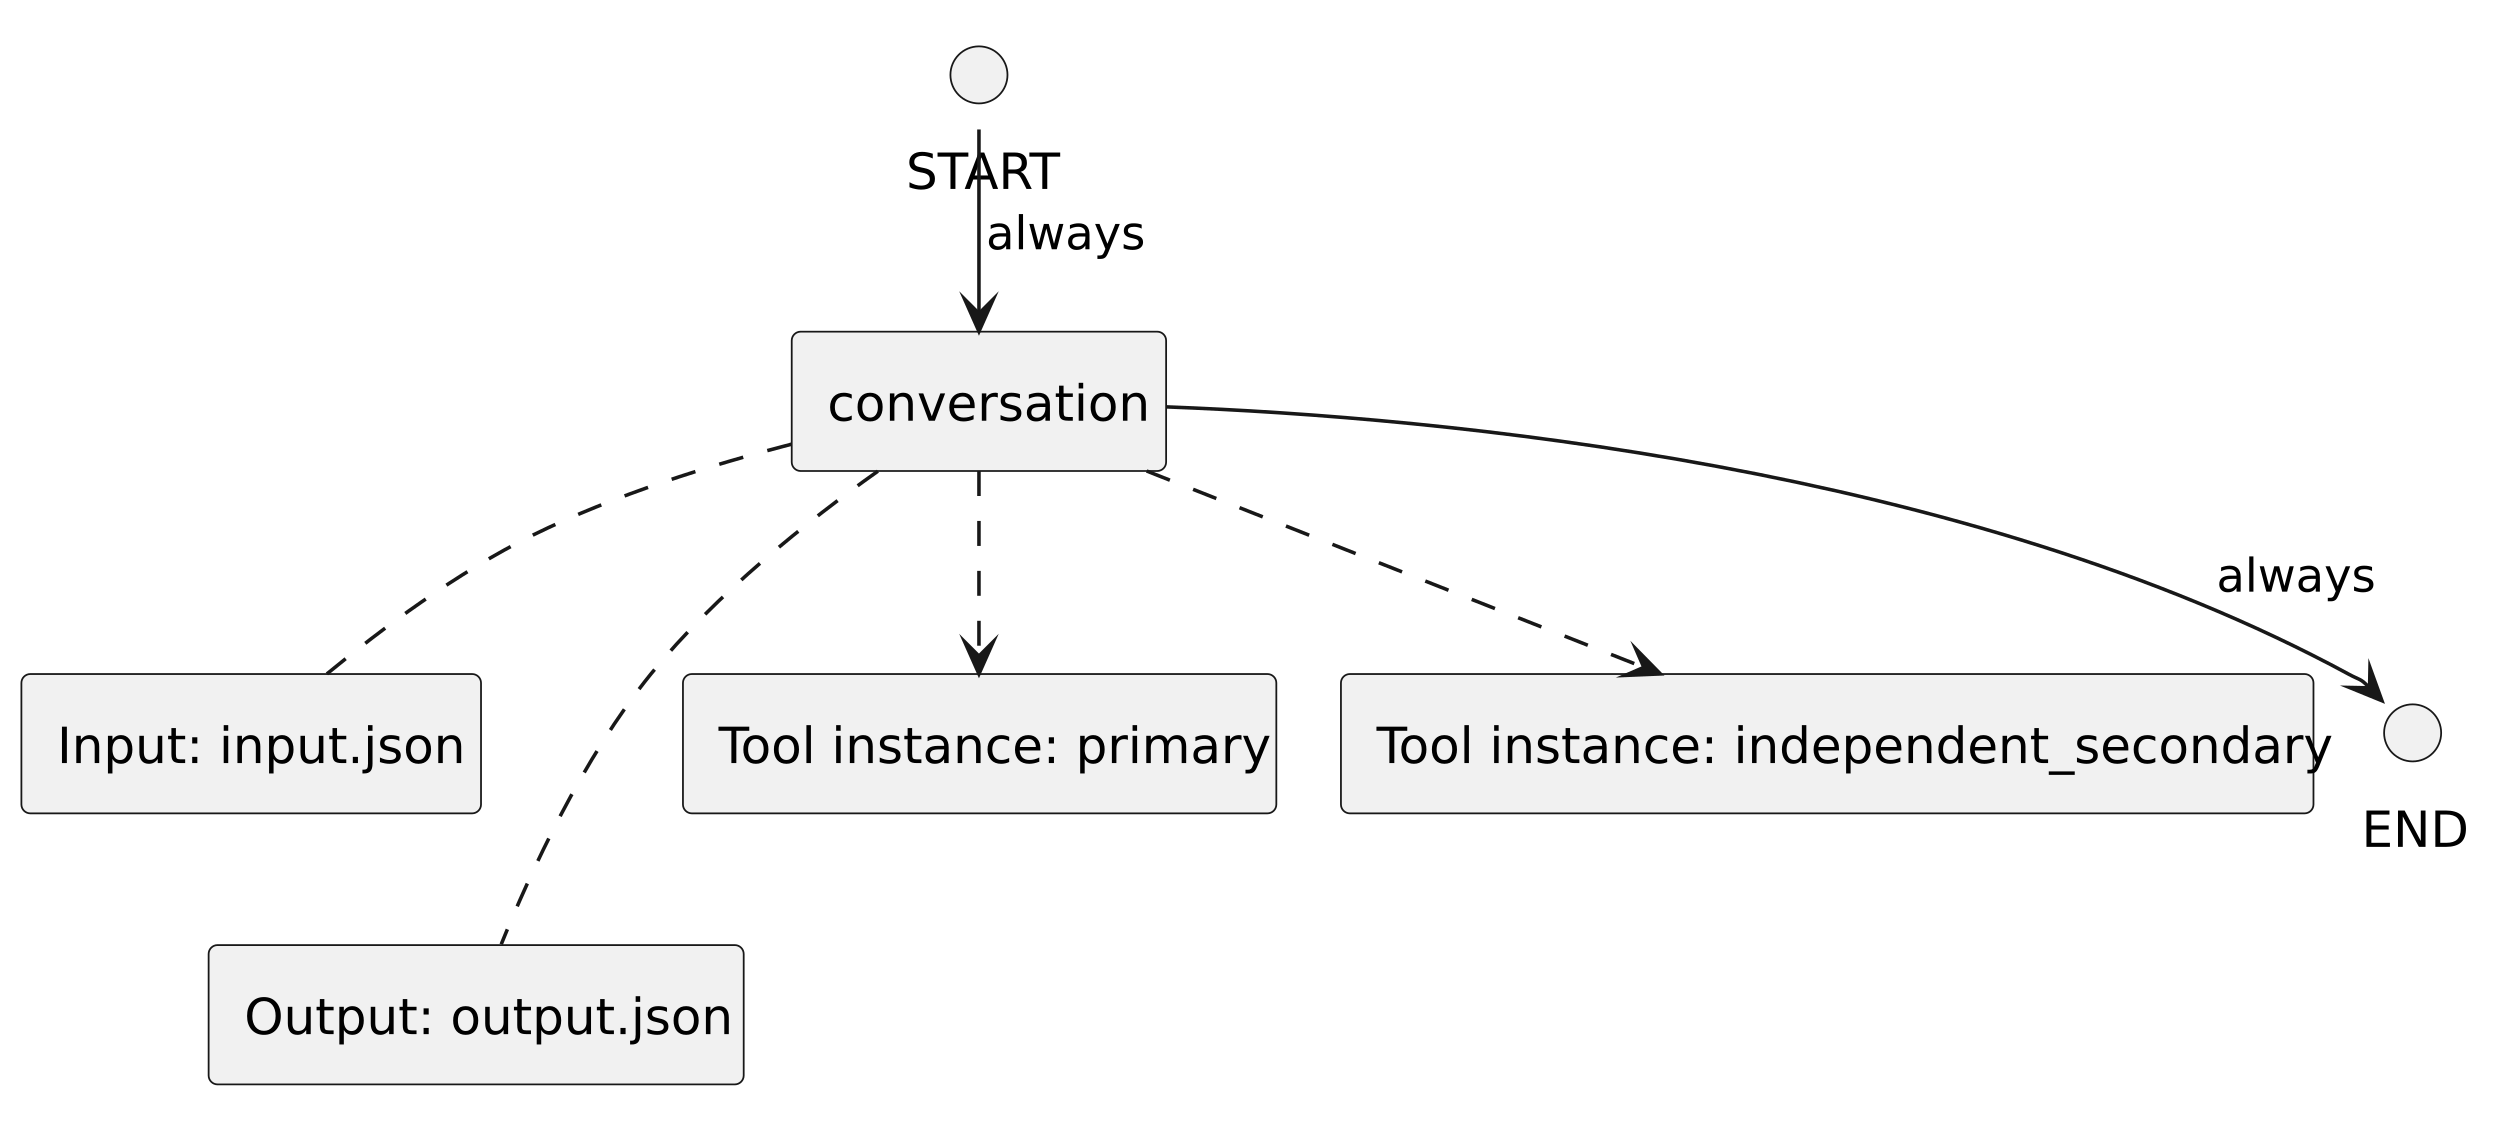
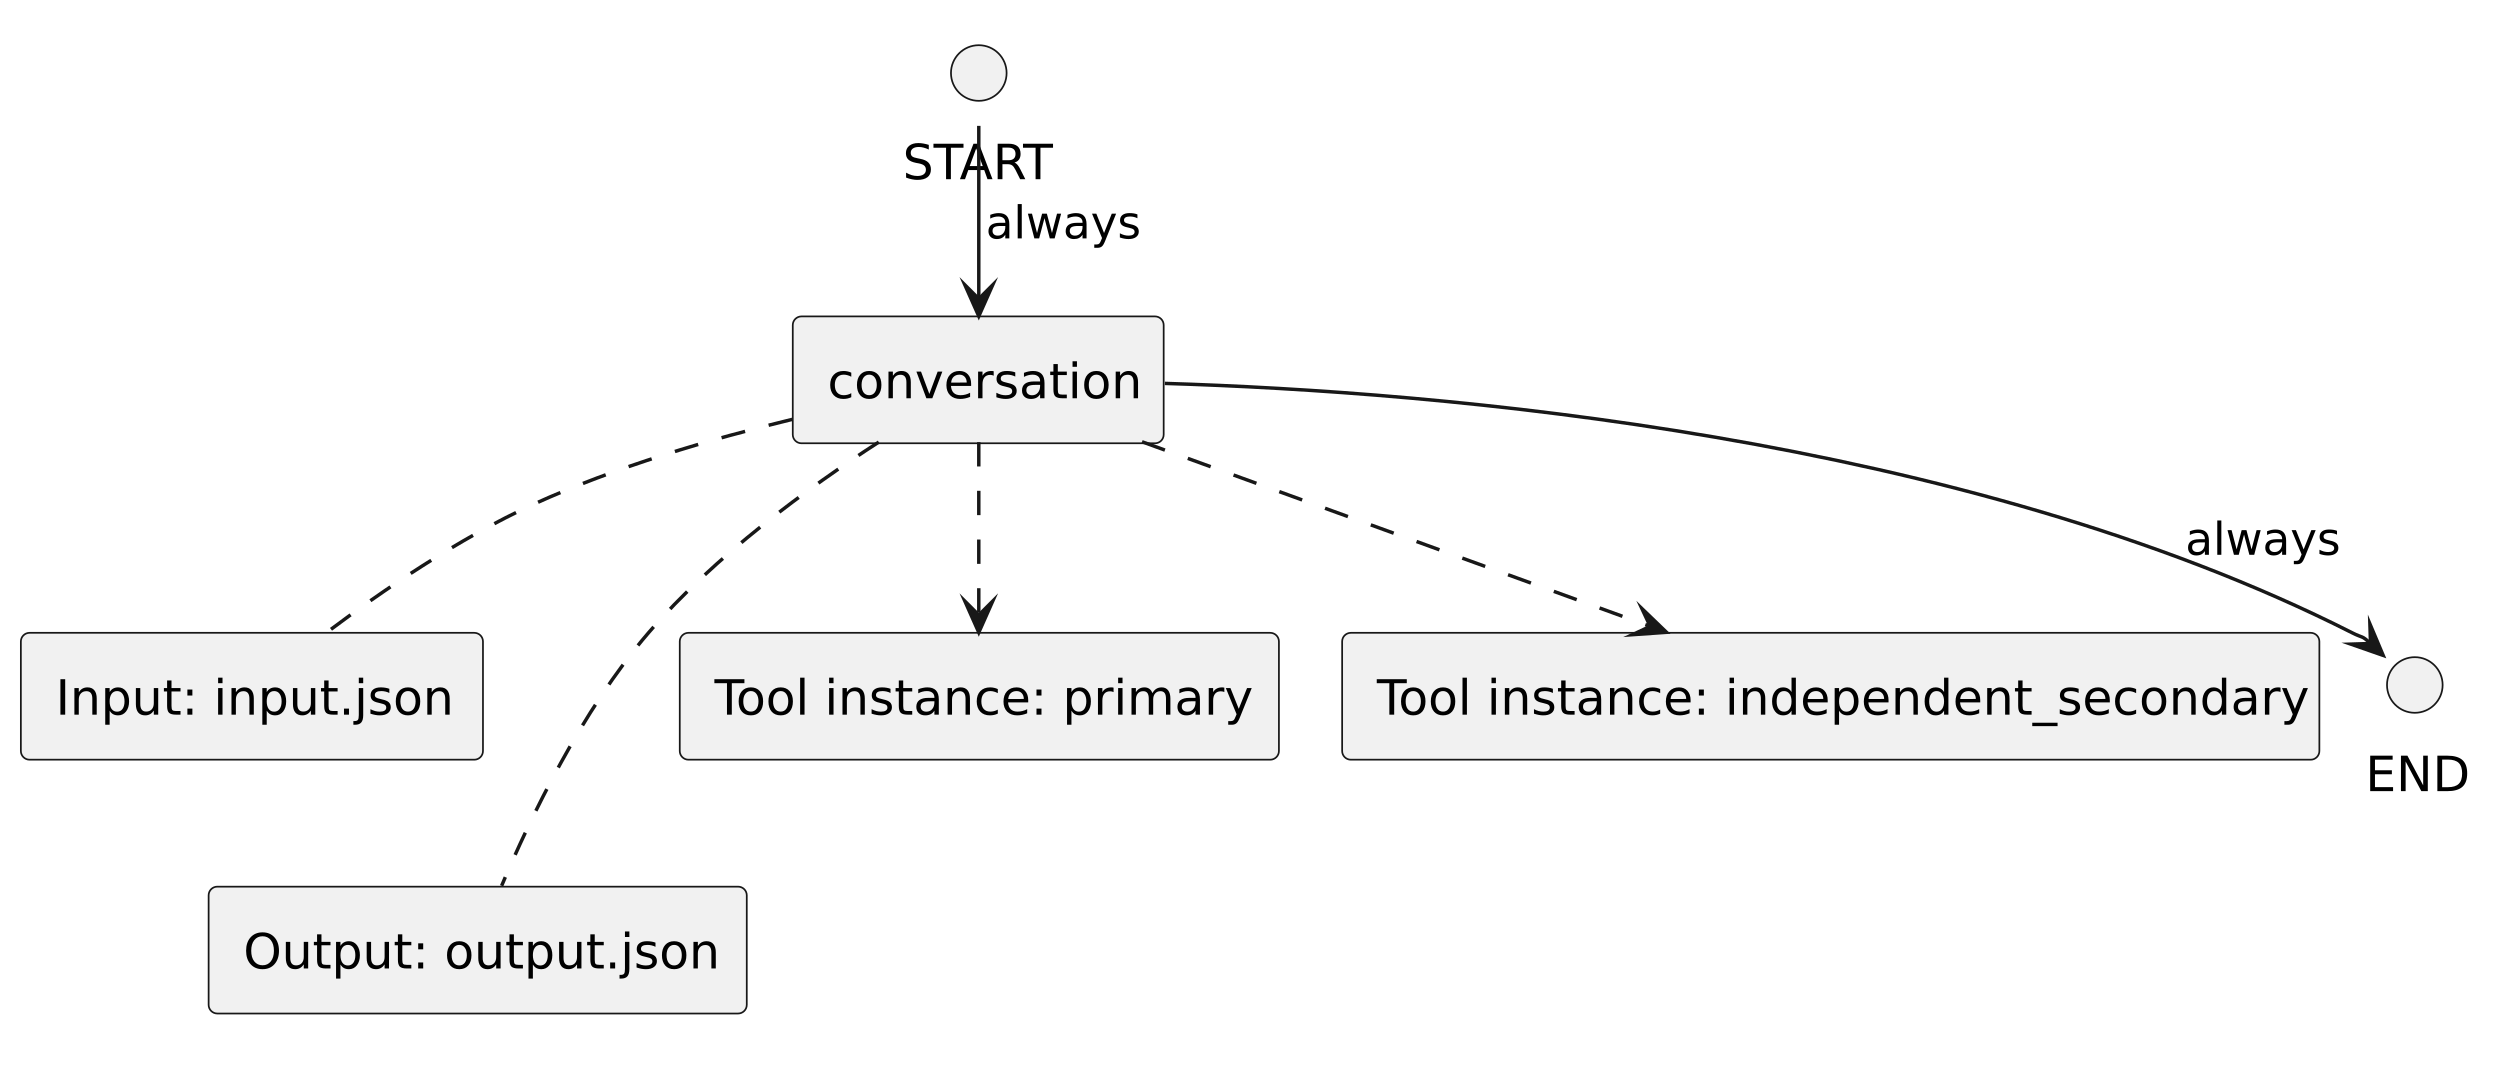
- <svg xmlns="http://www.w3.org/2000/svg" xmlns:xlink="http://www.w3.org/1999/xlink" version="1.1" data-diagram-type="DESCRIPTION" style="width:701px;height:320px;background:#FFFFFF;" width="701px" height="320px" viewBox="0 0 701 320" zoomAndPan="magnify" preserveAspectRatio="none" contentStyleType="text/css">
+ <svg xmlns="http://www.w3.org/2000/svg" xmlns:xlink="http://www.w3.org/1999/xlink" version="1.1" data-diagram-type="DESCRIPTION" style="width:719px;height:307px;background:#FFFFFF;" width="719px" height="307px" viewBox="0 0 719 307" zoomAndPan="magnify" preserveAspectRatio="none" contentStyleType="text/css">
  <defs />
  <g font-family="DejaVu Sans, Liberation Sans, Arial, sans-serif" lengthAdjust="spacing">
    <g class="entity" data-qualified-name="n0" id="ent0001" data-source-line="5">
      <a target="_top" href="//github.com/gorban/api-agent/blob/_____switch_branch_____/tests/integration/fixtures/tool_instances/independent/conversation.md.html" xlink:href="//github.com/gorban/api-agent/blob/_____switch_branch_____/tests/integration/fixtures/tool_instances/independent/conversation.md.html" xlink:type="simple" xlink:actuate="onRequest" xlink:show="new" title="//github.com/gorban/api-agent/blob/_____switch_branch_____/tests/integration/fixtures/tool_instances/independent/conversation.md.html" xlink:title="//github.com/gorban/api-agent/blob/_____switch_branch_____/tests/integration/fixtures/tool_instances/independent/conversation.md.html">
-         <rect x="222" y="93" width="104.98" height="39.068" fill="#F1F1F1" style="stroke:#181818;stroke-width:0.5;" rx="2.5" ry="2.5" />
-         <text x="232" y="117.966" fill="#000" font-size="14" textLength="84.98">conversation</text>
+         <rect x="228" y="91" width="106.673" height="36.488" fill="#F1F1F1" style="stroke:#181818;stroke-width:0.5;" rx="2.5" ry="2.5" />
+         <text x="238" y="114.535" fill="#000" font-size="14" textLength="86.673">conversation</text>
      </a>
    </g>
    <g class="entity" data-qualified-name="ref0" id="ent0002" data-source-line="6">
      <a target="_top" href="//github.com/gorban/api-agent/blob/_____switch_branch_____/tests/integration/fixtures/tool_instances/input.json" xlink:href="//github.com/gorban/api-agent/blob/_____switch_branch_____/tests/integration/fixtures/tool_instances/input.json" xlink:type="simple" xlink:actuate="onRequest" xlink:show="new" title="//github.com/gorban/api-agent/blob/_____switch_branch_____/tests/integration/fixtures/tool_instances/input.json" xlink:title="//github.com/gorban/api-agent/blob/_____switch_branch_____/tests/integration/fixtures/tool_instances/input.json">
-         <rect x="6" y="189" width="128.878" height="39.068" fill="#F1F1F1" style="stroke:#181818;stroke-width:0.5;" rx="2.5" ry="2.5" />
-         <text x="16" y="213.966" fill="#000" font-size="14" textLength="108.878">Input: input.json</text>
+         <rect x="6" y="182" width="132.902" height="36.488" fill="#F1F1F1" style="stroke:#181818;stroke-width:0.5;" rx="2.5" ry="2.5" />
+         <text x="16" y="205.535" fill="#000" font-size="14" textLength="112.902">Input: input.json</text>
      </a>
    </g>
    <g class="entity" data-qualified-name="ref1" id="ent0004" data-source-line="8">
      <a target="_top" href="//github.com/gorban/api-agent/blob/_____switch_branch_____/tests/integration/fixtures/tool_instances/output.json" xlink:href="//github.com/gorban/api-agent/blob/_____switch_branch_____/tests/integration/fixtures/tool_instances/output.json" xlink:type="simple" xlink:actuate="onRequest" xlink:show="new" title="//github.com/gorban/api-agent/blob/_____switch_branch_____/tests/integration/fixtures/tool_instances/output.json" xlink:title="//github.com/gorban/api-agent/blob/_____switch_branch_____/tests/integration/fixtures/tool_instances/output.json">
-         <rect x="58.5" y="265" width="150.032" height="39.068" fill="#F1F1F1" style="stroke:#181818;stroke-width:0.5;" rx="2.5" ry="2.5" />
-         <text x="68.5" y="289.966" fill="#000" font-size="14" textLength="130.032">Output: output.json</text>
+         <rect x="60" y="255" width="154.771" height="36.488" fill="#F1F1F1" style="stroke:#181818;stroke-width:0.5;" rx="2.5" ry="2.5" />
+         <text x="70" y="278.535" fill="#000" font-size="14" textLength="134.771">Output: output.json</text>
      </a>
    </g>
    <g class="entity" data-qualified-name="toolbinding0" id="ent0007" data-source-line="11">
      <a target="_top" href="//github.com/gorban/api-agent/blob/_____switch_branch_____/tests/integration/fixtures/tool_instances/independent/conversation.md.html#workflow-tool-node-conversation-primary" xlink:href="//github.com/gorban/api-agent/blob/_____switch_branch_____/tests/integration/fixtures/tool_instances/independent/conversation.md.html#workflow-tool-node-conversation-primary" xlink:type="simple" xlink:actuate="onRequest" xlink:show="new" title="//github.com/gorban/api-agent/blob/_____switch_branch_____/tests/integration/fixtures/tool_instances/independent/conversation.md.html#workflow-tool-node-conversation-primary" xlink:title="//github.com/gorban/api-agent/blob/_____switch_branch_____/tests/integration/fixtures/tool_instances/independent/conversation.md.html#workflow-tool-node-conversation-primary">
-         <rect x="191.5" y="189" width="166.383" height="39.068" fill="#F1F1F1" style="stroke:#181818;stroke-width:0.5;" rx="2.5" ry="2.5" />
-         <text x="201.5" y="213.966" fill="#000" font-size="14" textLength="146.383">Tool instance: primary</text>
+         <rect x="195.5" y="182" width="172.318" height="36.488" fill="#F1F1F1" style="stroke:#181818;stroke-width:0.5;" rx="2.5" ry="2.5" />
+         <text x="205.5" y="205.535" fill="#000" font-size="14" textLength="152.318">Tool instance: primary</text>
      </a>
    </g>
    <g class="entity" data-qualified-name="toolbinding1" id="ent0009" data-source-line="13">
      <a target="_top" href="//github.com/gorban/api-agent/blob/_____switch_branch_____/tests/integration/fixtures/tool_instances/independent/conversation.md.html#workflow-tool-node-conversation-secondary" xlink:href="//github.com/gorban/api-agent/blob/_____switch_branch_____/tests/integration/fixtures/tool_instances/independent/conversation.md.html#workflow-tool-node-conversation-secondary" xlink:type="simple" xlink:actuate="onRequest" xlink:show="new" title="//github.com/gorban/api-agent/blob/_____switch_branch_____/tests/integration/fixtures/tool_instances/independent/conversation.md.html#workflow-tool-node-conversation-secondary" xlink:title="//github.com/gorban/api-agent/blob/_____switch_branch_____/tests/integration/fixtures/tool_instances/independent/conversation.md.html#workflow-tool-node-conversation-secondary">
-         <rect x="376" y="189" width="272.699" height="39.068" fill="#F1F1F1" style="stroke:#181818;stroke-width:0.5;" rx="2.5" ry="2.5" />
-         <text x="386" y="213.966" fill="#000" font-size="14" textLength="252.699">Tool instance: independent_secondary</text>
+         <rect x="386" y="182" width="281.051" height="36.488" fill="#F1F1F1" style="stroke:#181818;stroke-width:0.5;" rx="2.5" ry="2.5" />
+         <text x="396" y="205.535" fill="#000" font-size="14" textLength="261.051">Tool instance: independent_secondary</text>
      </a>
    </g>
    <g class="entity" data-qualified-name="start" id="ent0011" data-source-line="15">
-       <ellipse cx="274.5" cy="21" rx="8" ry="8" fill="#F1F1F1" style="stroke:#181818;stroke-width:0.5;" />
-       <text x="254.046" y="52.966" fill="#000" font-size="14" textLength="40.908">START</text>
+       <ellipse cx="281.5" cy="21" rx="8" ry="8" fill="#F1F1F1" style="stroke:#181818;stroke-width:0.5;" />
+       <text x="259.622" y="51.535" fill="#000" font-size="14" textLength="43.757">START</text>
    </g>
    <g class="entity" data-qualified-name="end" id="ent0013" data-source-line="17">
-       <ellipse cx="676.5" cy="205.5" rx="8" ry="8" fill="#F1F1F1" style="stroke:#181818;stroke-width:0.5;" />
-       <text x="662.178" y="237.466" fill="#000" font-size="14" textLength="28.644">END</text>
+       <ellipse cx="694.5" cy="197" rx="8" ry="8" fill="#F1F1F1" style="stroke:#181818;stroke-width:0.5;" />
+       <text x="680.292" y="227.535" fill="#000" font-size="14" textLength="28.417">END</text>
    </g>
    <g class="link" data-entity-1="ent0001" data-entity-2="ent0002" id="lnk3" data-link-type="association">
-       <path d="M221.914,124.556 C198.993,130.453 172.226,138.835 149.5,150 C128.337,160.397 106.865,176.455 91.659,188.962" style="stroke:#181818;stroke-width:1;stroke-dasharray:7,7;" fill="none" />
+       <path d="M227.851,120.611 C204.416,126.267 176.981,134.303 153.5,145 C131.968,154.809 109.761,170.039 94.058,181.828" style="stroke:#181818;stroke-width:1;stroke-dasharray:7,7;" fill="none" />
    </g>
    <g class="link" data-entity-1="ent0001" data-entity-2="ent0004" id="lnk5" data-link-type="association">
-       <path d="M246.167,132.113 C226.518,146.052 200.711,166.525 182.5,189 C163.42,212.548 148.676,244.708 140.544,264.782" style="stroke:#181818;stroke-width:1;stroke-dasharray:7,7;" fill="none" />
+       <path d="M252.732,127.143 C232.416,140.284 205.529,159.879 186.5,182 C167.24,204.388 152.355,235.584 144.269,254.752" style="stroke:#181818;stroke-width:1;stroke-dasharray:7,7;" fill="none" />
    </g>
    <g class="link" data-entity-1="ent0001" data-entity-2="ent0007" id="lnk8" data-link-type="dependency">
-       <polygon points="274.5,188.967,278.5,179.967,274.5,183.967,270.5,179.967,274.5,188.967" fill="#181818" style="stroke:#181818;stroke-width:1;stroke-linejoin:miter;stroke-miterlimit:10;" />
-       <path d="M274.5,132.071 C274.5,148.551 274.5,167.499 274.5,183.967" style="stroke:#181818;stroke-width:1;stroke-dasharray:7,7;" fill="none" />
+       <polygon points="281.5,181.893,285.5,172.893,281.5,176.893,277.5,172.893,281.5,181.893" fill="#181818" style="stroke:#181818;stroke-width:1;stroke-linejoin:miter;stroke-miterlimit:10;" />
+       <path d="M281.5,127.16 C281.5,142.92 281.5,161.149 281.5,176.893" style="stroke:#181818;stroke-width:1;stroke-dasharray:7,7;" fill="none" />
    </g>
    <g class="link" data-entity-1="ent0001" data-entity-2="ent0009" id="lnk10" data-link-type="dependency">
-       <polygon points="465.577,188.967,458.675,181.941,460.926,187.13,455.736,189.381,465.577,188.967" fill="#181818" style="stroke:#181818;stroke-width:1;stroke-linejoin:miter;stroke-miterlimit:10;" />
-       <path d="M321.521,132.071 C363.246,148.551 419.231,170.663 460.926,187.13" style="stroke:#181818;stroke-width:1;stroke-dasharray:7,7;" fill="none" />
+       <polygon points="479.293,181.851,472.2,175.019,474.594,180.144,469.468,182.538,479.293,181.851" fill="#181818" style="stroke:#181818;stroke-width:1;stroke-linejoin:miter;stroke-miterlimit:10;" />
+       <path d="M328.449,127.055 C371.799,142.803 431.161,164.367 474.594,180.144" style="stroke:#181818;stroke-width:1;stroke-dasharray:7,7;" fill="none" />
    </g>
    <g class="link" data-entity-1="ent0011" data-entity-2="ent0001" id="lnk12" data-link-type="dependency">
-       <polygon points="274.5,92.914,278.5,83.914,274.5,87.914,270.5,83.914,274.5,92.914" fill="#181818" style="stroke:#181818;stroke-width:1;stroke-linejoin:miter;stroke-miterlimit:10;" />
-       <path d="M274.5,36.308 C274.5,50.688 274.5,70.711 274.5,87.914" style="stroke:#181818;stroke-width:1;" fill="none" />
-       <text x="276.5" y="69.897" fill="#000" font-size="13" textLength="41.015">always</text>
+       <polygon points="281.5,90.945,285.5,81.945,281.5,85.945,277.5,81.945,281.5,90.945" fill="#181818" style="stroke:#181818;stroke-width:1;stroke-linejoin:miter;stroke-miterlimit:10;" />
+       <path d="M281.5,36.194 C281.5,50.265 281.5,69.557 281.5,85.945" style="stroke:#181818;stroke-width:1;" fill="none" />
+       <text x="283.5" y="68.568" fill="#000" font-size="13" textLength="41.552">always</text>
    </g>
    <g class="link" data-entity-1="ent0001" data-entity-2="ent0013" id="lnk14" data-link-type="dependency">
-       <polygon points="667.898,196.483,664.546,187.222,664.433,192.878,658.778,192.766,667.898,196.483" fill="#181818" style="stroke:#181818;stroke-width:1;stroke-linejoin:miter;stroke-miterlimit:10;" />
-       <path d="M327.185,114.093 C404.408,117.039 550.827,130.65 658.5,189 C661.967,190.879 661.713,190.047 664.433,192.878" style="stroke:#181818;stroke-width:1;" fill="none" />
-       <text x="621.5" y="165.897" fill="#000" font-size="13" textLength="41.015">always</text>
+       <polygon points="685.405,188.498,681.581,179.422,681.76,185.076,676.106,185.254,685.405,188.498" fill="#181818" style="stroke:#181818;stroke-width:1;stroke-linejoin:miter;stroke-miterlimit:10;" />
+       <path d="M335.013,110.267 C413.917,112.691 564.241,125.179 676.5,182 C679.721,183.631 679.122,182.599 681.76,185.076" style="stroke:#181818;stroke-width:1;" fill="none" />
+       <text x="628.5" y="159.568" fill="#000" font-size="13" textLength="41.552">always</text>
    </g>
  </g>
</svg>
